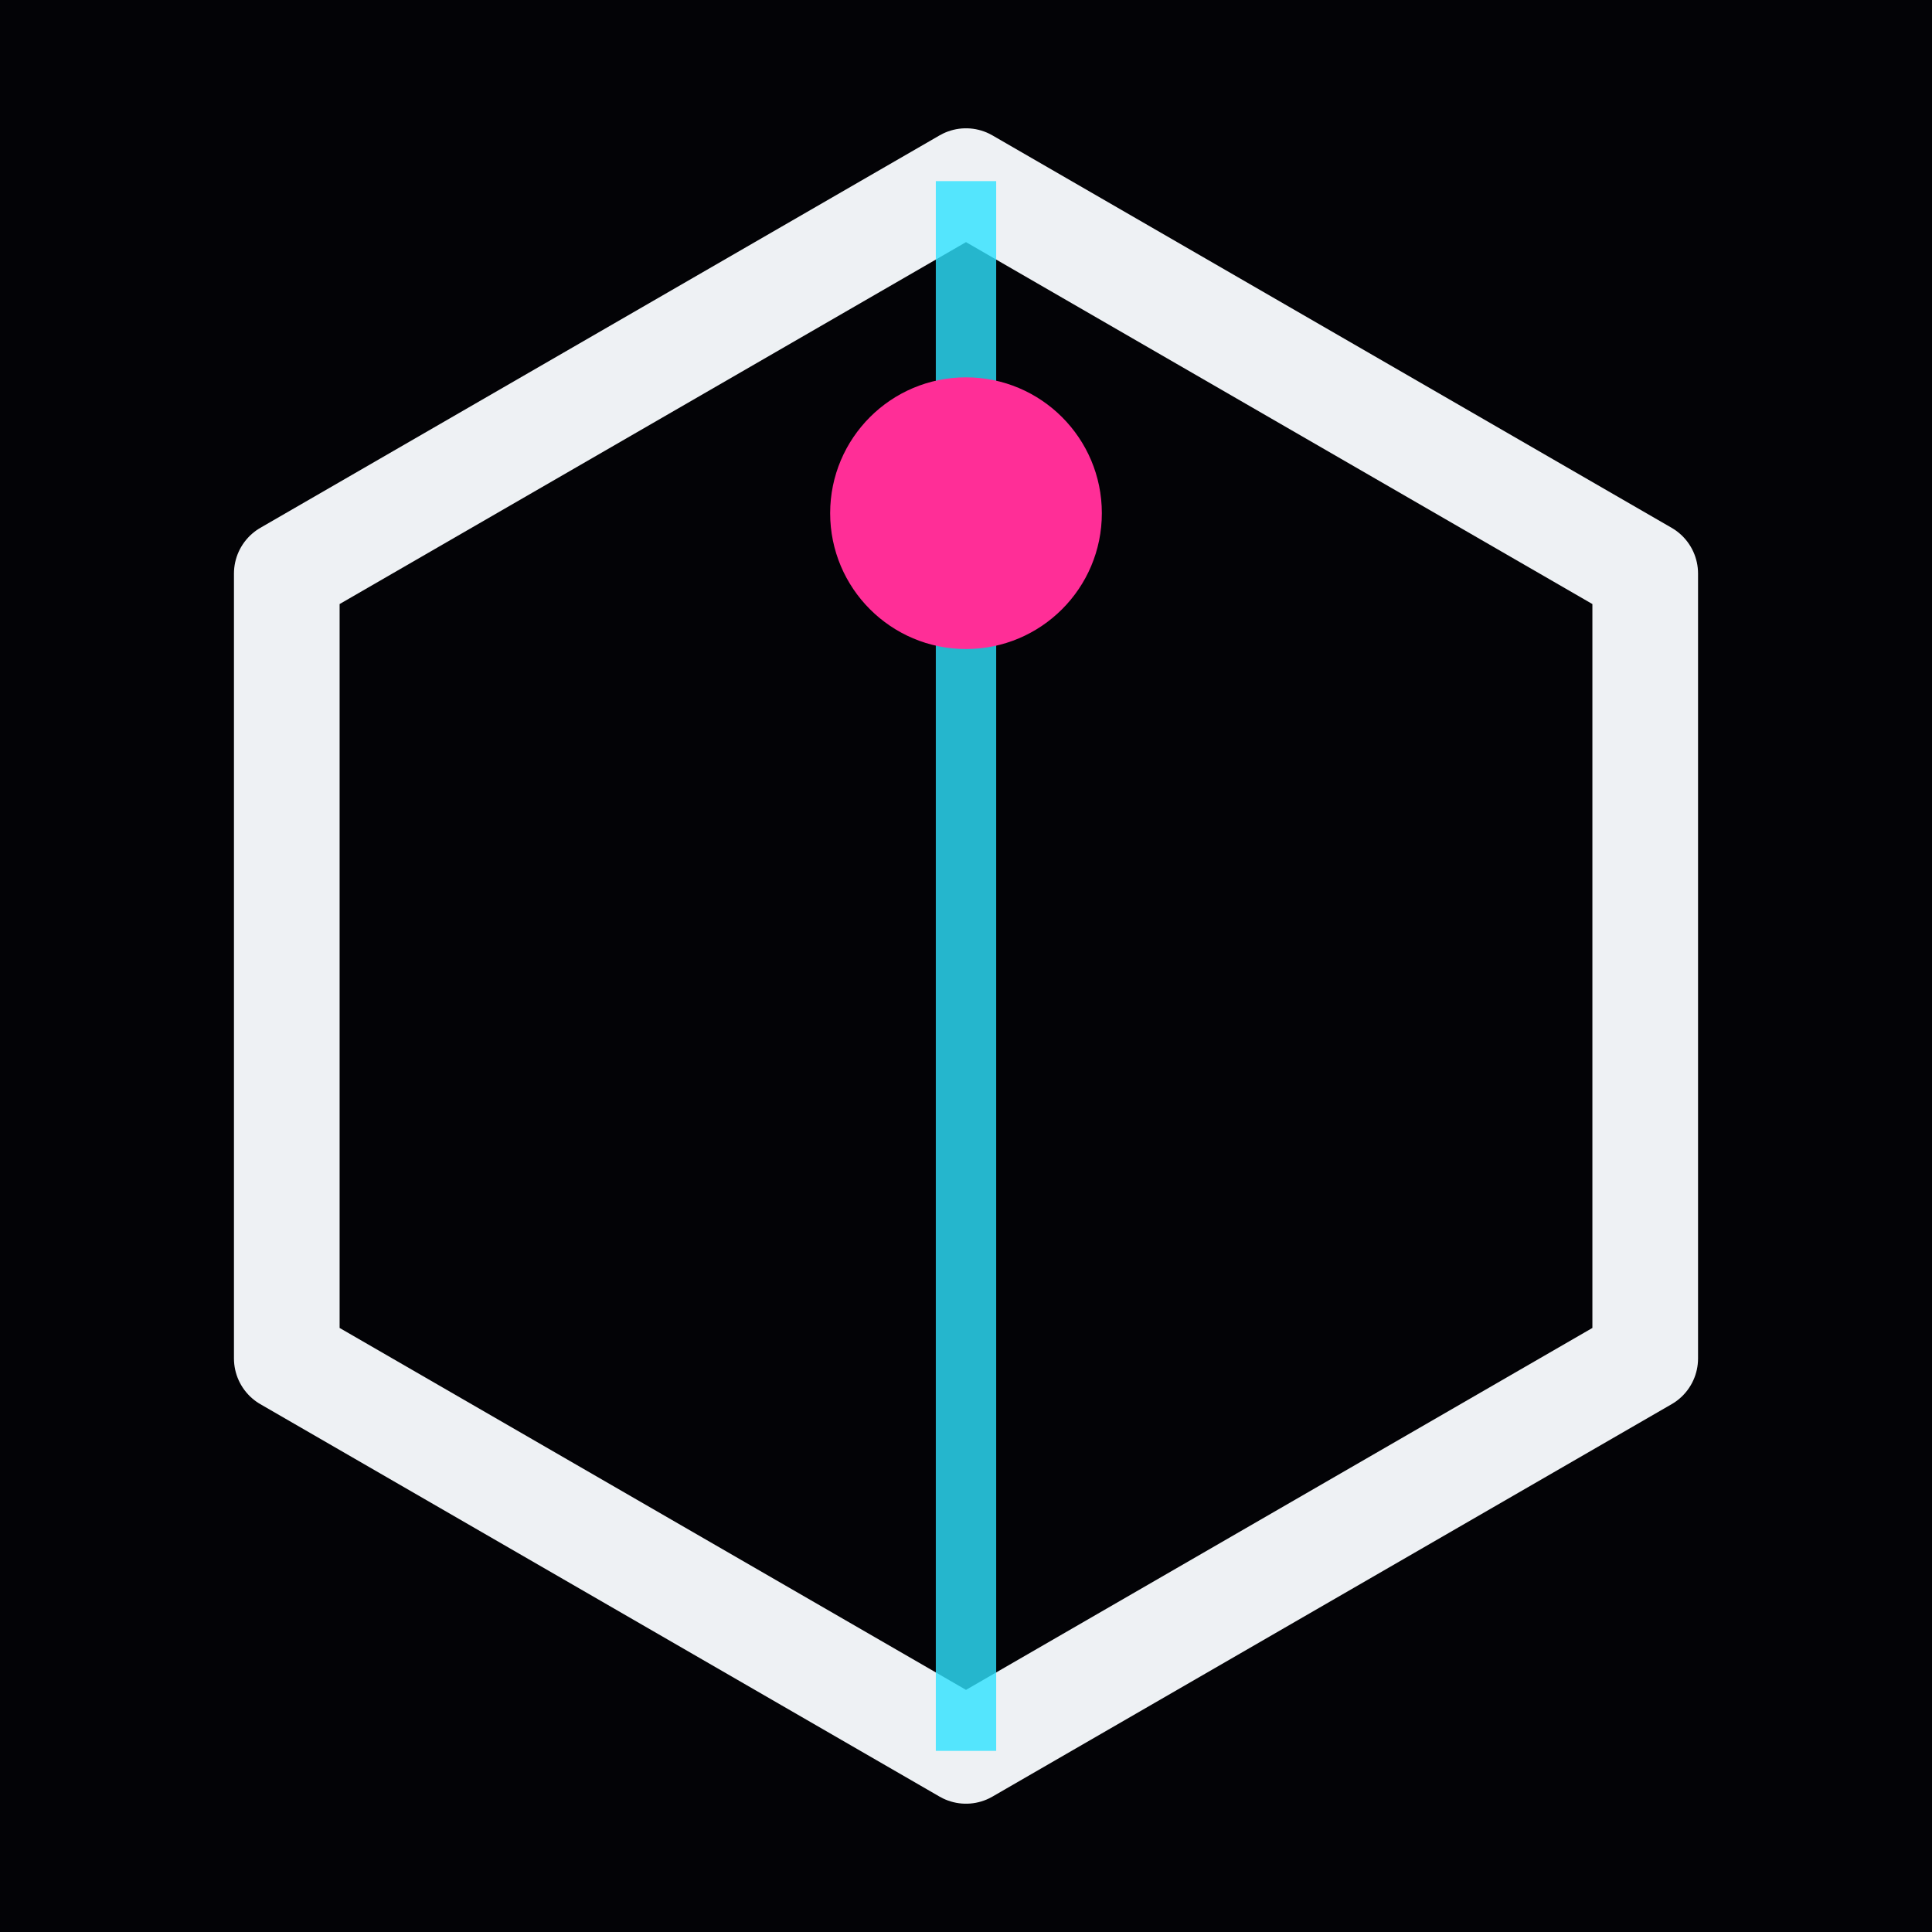
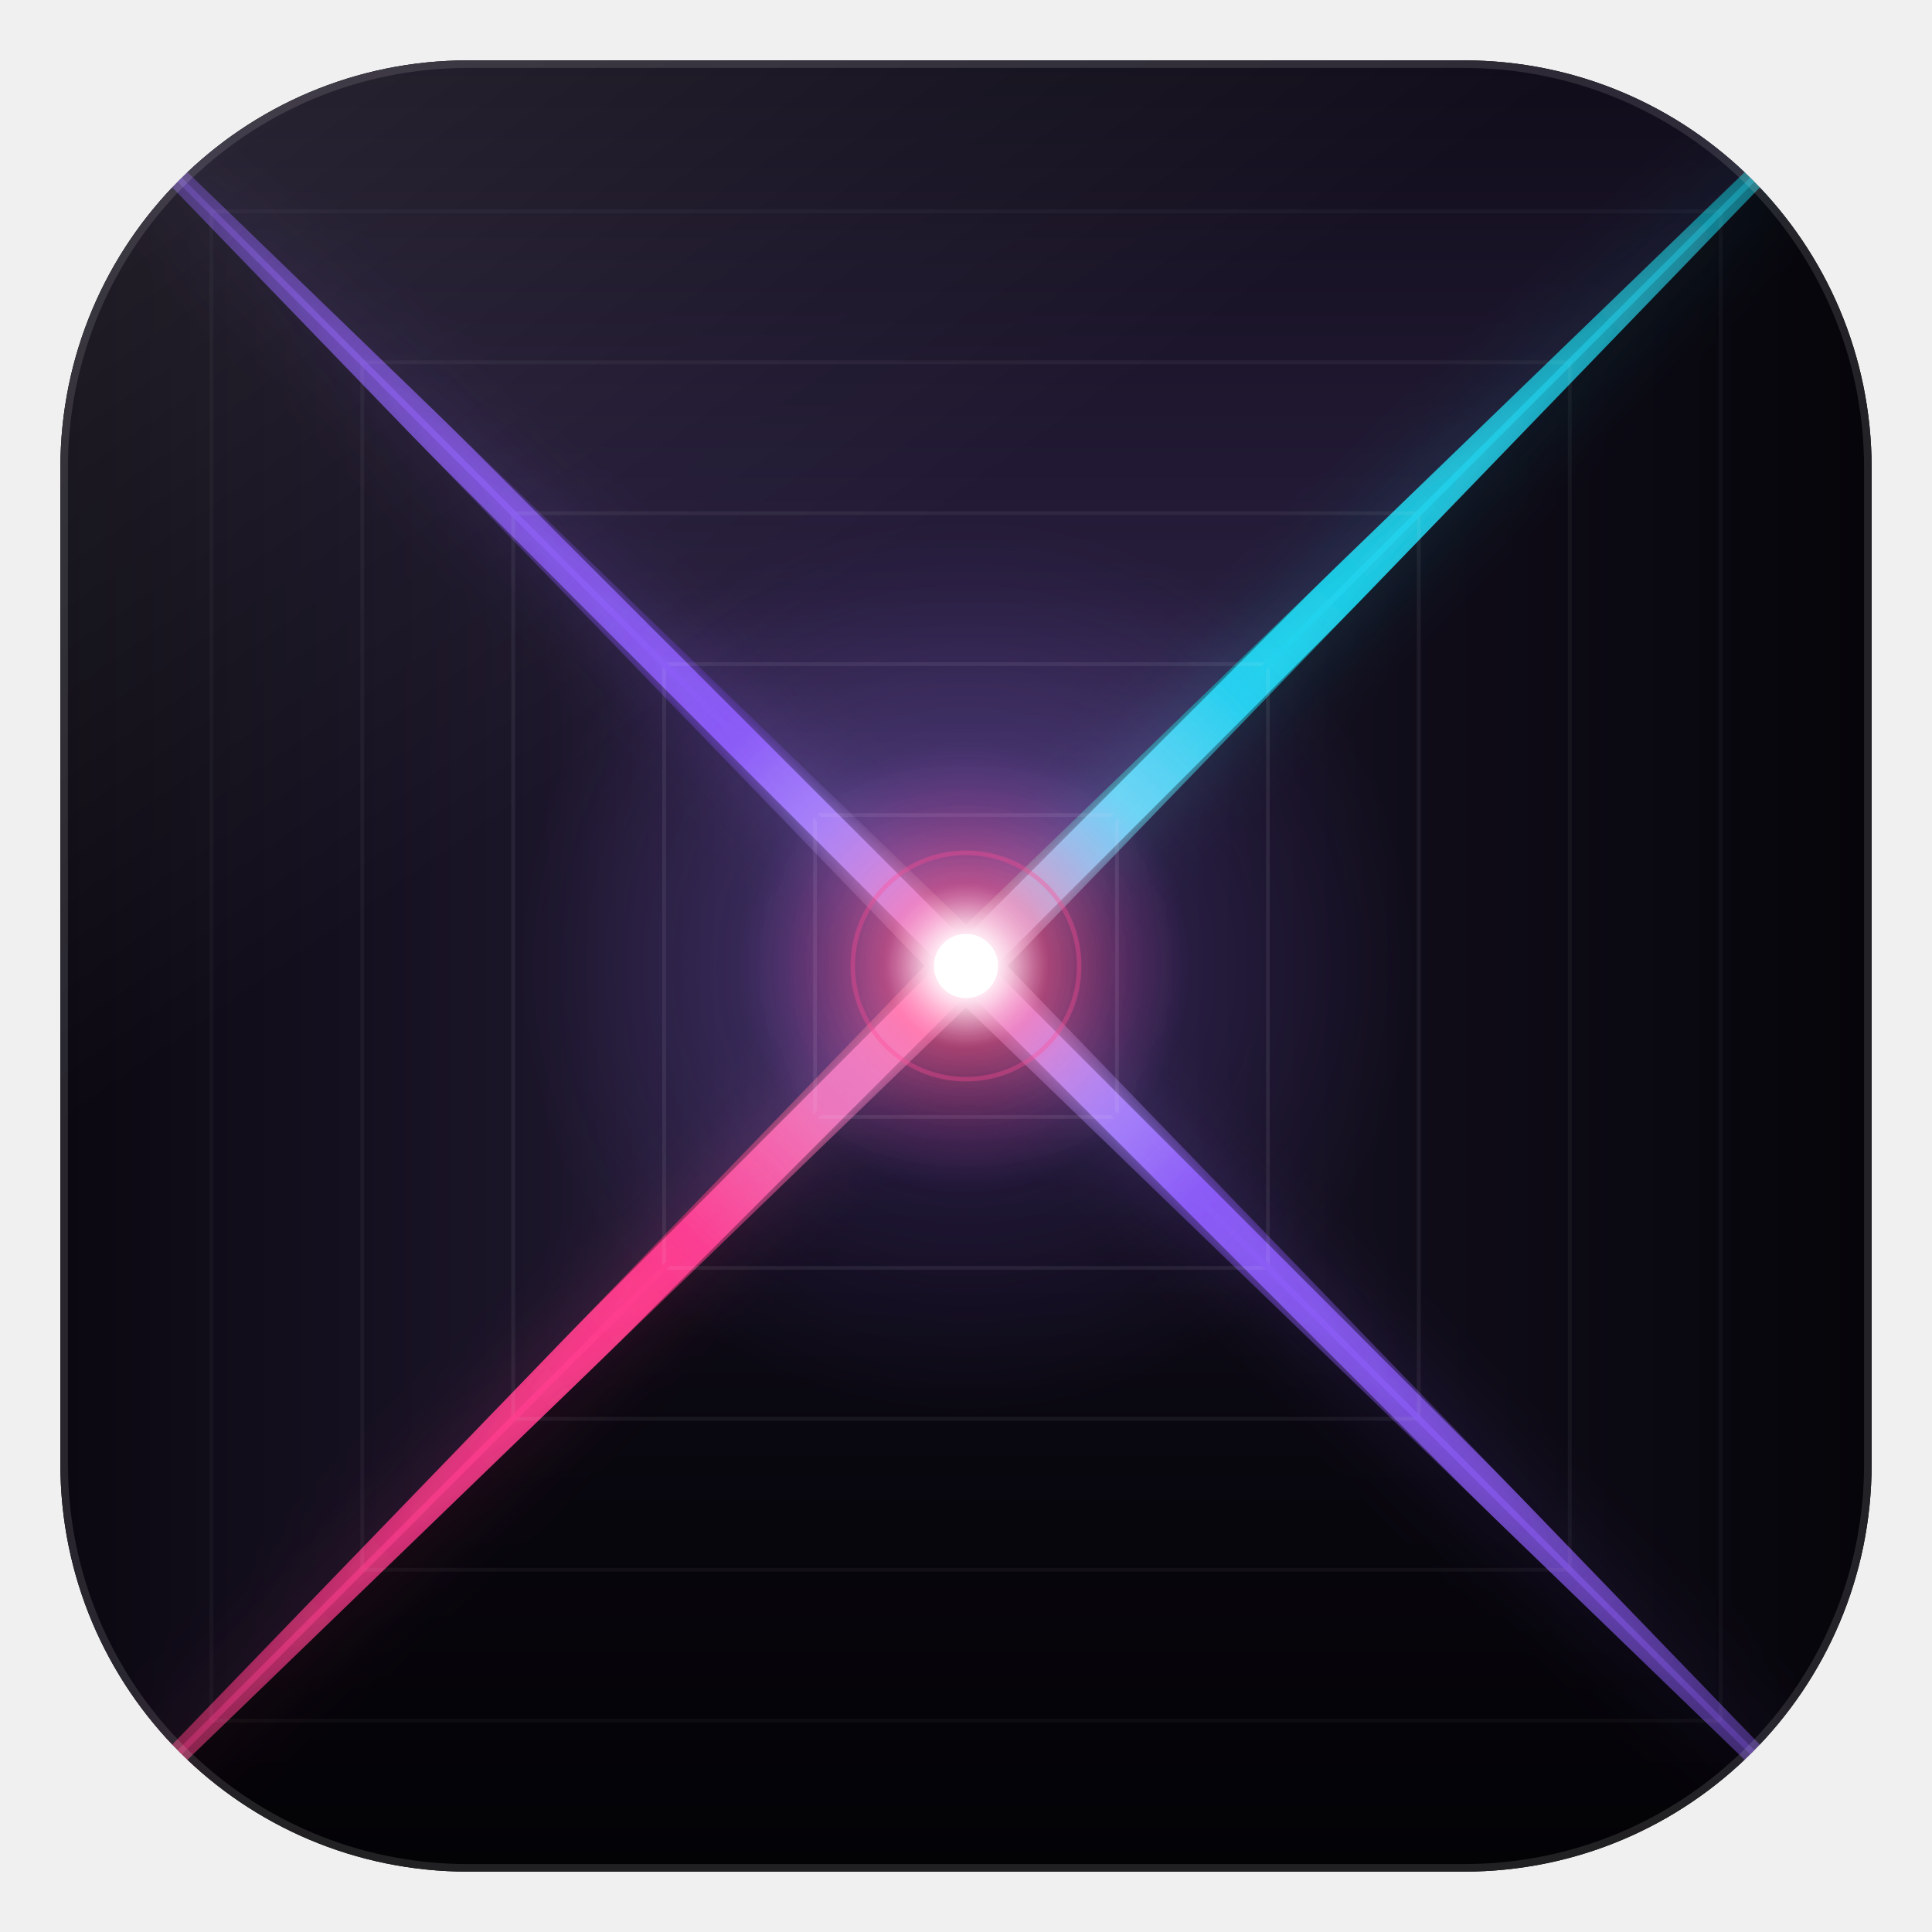
- <svg xmlns="http://www.w3.org/2000/svg" viewBox="0 0 64 64">
-   <rect width="64" height="64" fill="#030306" />
-   <path d="M32 6 54.5 19v26L32 58 9.5 45V19z" fill="none" stroke="#eef1f4" stroke-width="3.5" stroke-linejoin="round" />
-   <path d="M32 6v52" stroke="#2de2ff" stroke-width="2" opacity=".8" />
-   <circle cx="32" cy="17" r="4.5" fill="#ff2e97" />
+ <svg xmlns="http://www.w3.org/2000/svg" viewBox="0 0 512 512" width="512" height="512">
+   <defs>
+     <clipPath id="tile">
+       <rect x="16" y="16" width="480" height="480" rx="108" />
+     </clipPath>
+     <linearGradient id="fTop" gradientUnits="userSpaceOnUse" x1="256" y1="248" x2="256" y2="16">
+       <stop offset="0" stop-color="#4B3B70" />
+       <stop offset="0.4" stop-color="#261D3B" />
+       <stop offset="1" stop-color="#100C19" />
+     </linearGradient>
+     <linearGradient id="fLeft" gradientUnits="userSpaceOnUse" x1="248" y1="256" x2="16" y2="256">
+       <stop offset="0" stop-color="#3A2D57" />
+       <stop offset="0.45" stop-color="#1B1529" />
+       <stop offset="1" stop-color="#0B0811" />
+     </linearGradient>
+     <linearGradient id="fRight" gradientUnits="userSpaceOnUse" x1="264" y1="256" x2="496" y2="256">
+       <stop offset="0" stop-color="#211A33" />
+       <stop offset="0.5" stop-color="#0F0C18" />
+       <stop offset="1" stop-color="#06050A" />
+     </linearGradient>
+     <linearGradient id="fBottom" gradientUnits="userSpaceOnUse" x1="256" y1="264" x2="256" y2="496">
+       <stop offset="0" stop-color="#171223" />
+       <stop offset="0.5" stop-color="#09070F" />
+       <stop offset="1" stop-color="#030205" />
+     </linearGradient>
+     <linearGradient id="ePink" gradientUnits="userSpaceOnUse" x1="16" y1="496" x2="256" y2="256">
+       <stop offset="0" stop-color="#FF3D8E" stop-opacity="0.15" />
+       <stop offset="0.7" stop-color="#FF3D8E" />
+       <stop offset="1" stop-color="#FFC2DA" />
+     </linearGradient>
+     <linearGradient id="eCyan" gradientUnits="userSpaceOnUse" x1="496" y1="16" x2="256" y2="256">
+       <stop offset="0" stop-color="#22D3EE" stop-opacity="0.15" />
+       <stop offset="0.7" stop-color="#22D3EE" />
+       <stop offset="1" stop-color="#D2FDFF" />
+     </linearGradient>
+     <linearGradient id="eVioA" gradientUnits="userSpaceOnUse" x1="16" y1="16" x2="256" y2="256">
+       <stop offset="0" stop-color="#8B5CF6" stop-opacity="0.12" />
+       <stop offset="0.75" stop-color="#8B5CF6" />
+       <stop offset="1" stop-color="#E4D9FF" />
+     </linearGradient>
+     <linearGradient id="eVioB" gradientUnits="userSpaceOnUse" x1="496" y1="496" x2="256" y2="256">
+       <stop offset="0" stop-color="#8B5CF6" stop-opacity="0.12" />
+       <stop offset="0.75" stop-color="#8B5CF6" />
+       <stop offset="1" stop-color="#E4D9FF" />
+     </linearGradient>
+     <radialGradient id="core" cx="256" cy="256" r="120" gradientUnits="userSpaceOnUse">
+       <stop offset="0" stop-color="#FFFFFF" />
+       <stop offset="0.06" stop-color="#FFE3EF" />
+       <stop offset="0.18" stop-color="#FF3D8E" stop-opacity="0.55" />
+       <stop offset="0.5" stop-color="#8B5CF6" stop-opacity="0.12" />
+       <stop offset="1" stop-color="#8B5CF6" stop-opacity="0" />
+     </radialGradient>
+     <linearGradient id="sheen" x1="0" y1="0" x2="0.7" y2="1">
+       <stop offset="0" stop-color="#FFFFFF" stop-opacity="0.10" />
+       <stop offset="0.4" stop-color="#FFFFFF" stop-opacity="0" />
+     </linearGradient>
+     <filter id="bloom" x="-50%" y="-50%" width="200%" height="200%">
+       <feGaussianBlur stdDeviation="5" result="a" />
+       <feGaussianBlur stdDeviation="16" result="b" />
+       <feMerge>
+         <feMergeNode in="b" />
+         <feMergeNode in="a" />
+         <feMergeNode in="SourceGraphic" />
+       </feMerge>
+     </filter>
+     <filter id="spill" x="-50%" y="-50%" width="200%" height="200%">
+       <feGaussianBlur stdDeviation="10" />
+     </filter>
+     <filter id="hot" x="-400%" y="-400%" width="900%" height="900%">
+       <feGaussianBlur stdDeviation="6" result="a" />
+       <feGaussianBlur stdDeviation="20" result="b" />
+       <feMerge>
+         <feMergeNode in="b" />
+         <feMergeNode in="b" />
+         <feMergeNode in="a" />
+         <feMergeNode in="SourceGraphic" />
+       </feMerge>
+     </filter>
+   </defs>
+   <g clip-path="url(#tile)">
+     <rect x="16" y="16" width="480" height="480" fill="#030205" />
+     <g filter="url(#bloom)" stroke-linecap="round">
+       <line x1="16" y1="496" x2="256" y2="256" stroke="url(#ePink)" stroke-width="11" />
+       <line x1="496" y1="16" x2="256" y2="256" stroke="url(#eCyan)" stroke-width="11" />
+       <line x1="16" y1="16" x2="256" y2="256" stroke="url(#eVioA)" stroke-width="9" />
+       <line x1="496" y1="496" x2="256" y2="256" stroke="url(#eVioB)" stroke-width="9" />
+     </g>
+     <path d="M19 16 H493 L256 245 Z" fill="url(#fTop)" />
+     <path d="M16 19 V493 L245 256 Z" fill="url(#fLeft)" />
+     <path d="M496 19 V493 L267 256 Z" fill="url(#fRight)" />
+     <path d="M19 496 H493 L256 267 Z" fill="url(#fBottom)" />
+     <g fill="none" stroke="#FFFFFF">
+       <rect x="216" y="216" width="80" height="80" stroke-opacity="0.10" stroke-width="1" />
+       <rect x="176" y="176" width="160" height="160" stroke-opacity="0.075" stroke-width="1" />
+       <rect x="136" y="136" width="240" height="240" stroke-opacity="0.06" stroke-width="1" />
+       <rect x="96" y="96" width="320" height="320" stroke-opacity="0.045" stroke-width="1" />
+       <rect x="56" y="56" width="400" height="400" stroke-opacity="0.035" stroke-width="1" />
+     </g>
+     <g filter="url(#spill)" opacity="0.32" stroke-width="8">
+       <line x1="16" y1="496" x2="256" y2="256" stroke="url(#ePink)" />
+       <line x1="496" y1="16" x2="256" y2="256" stroke="url(#eCyan)" />
+       <line x1="16" y1="16" x2="256" y2="256" stroke="url(#eVioA)" />
+       <line x1="496" y1="496" x2="256" y2="256" stroke="url(#eVioB)" />
+     </g>
+     <g stroke-width="1.6" stroke-linecap="round">
+       <line x1="40" y1="472" x2="250" y2="262" stroke="url(#ePink)" />
+       <line x1="472" y1="40" x2="262" y2="250" stroke="url(#eCyan)" />
+       <line x1="40" y1="40" x2="250" y2="250" stroke="url(#eVioA)" />
+       <line x1="472" y1="472" x2="262" y2="262" stroke="url(#eVioB)" />
+     </g>
+     <circle cx="256" cy="256" r="120" fill="url(#core)" />
+     <circle cx="256" cy="256" r="30" fill="none" stroke="#FF3D8E" stroke-opacity="0.35" stroke-width="1.2" />
+     <circle cx="256" cy="256" r="8.5" fill="#FFFFFF" filter="url(#hot)" />
+     <rect x="16" y="16" width="480" height="480" fill="url(#sheen)" />
+   </g>
+   <rect x="17" y="17" width="478" height="478" rx="107" fill="none" stroke="#FFFFFF" stroke-opacity="0.12" stroke-width="2" />
</svg>
